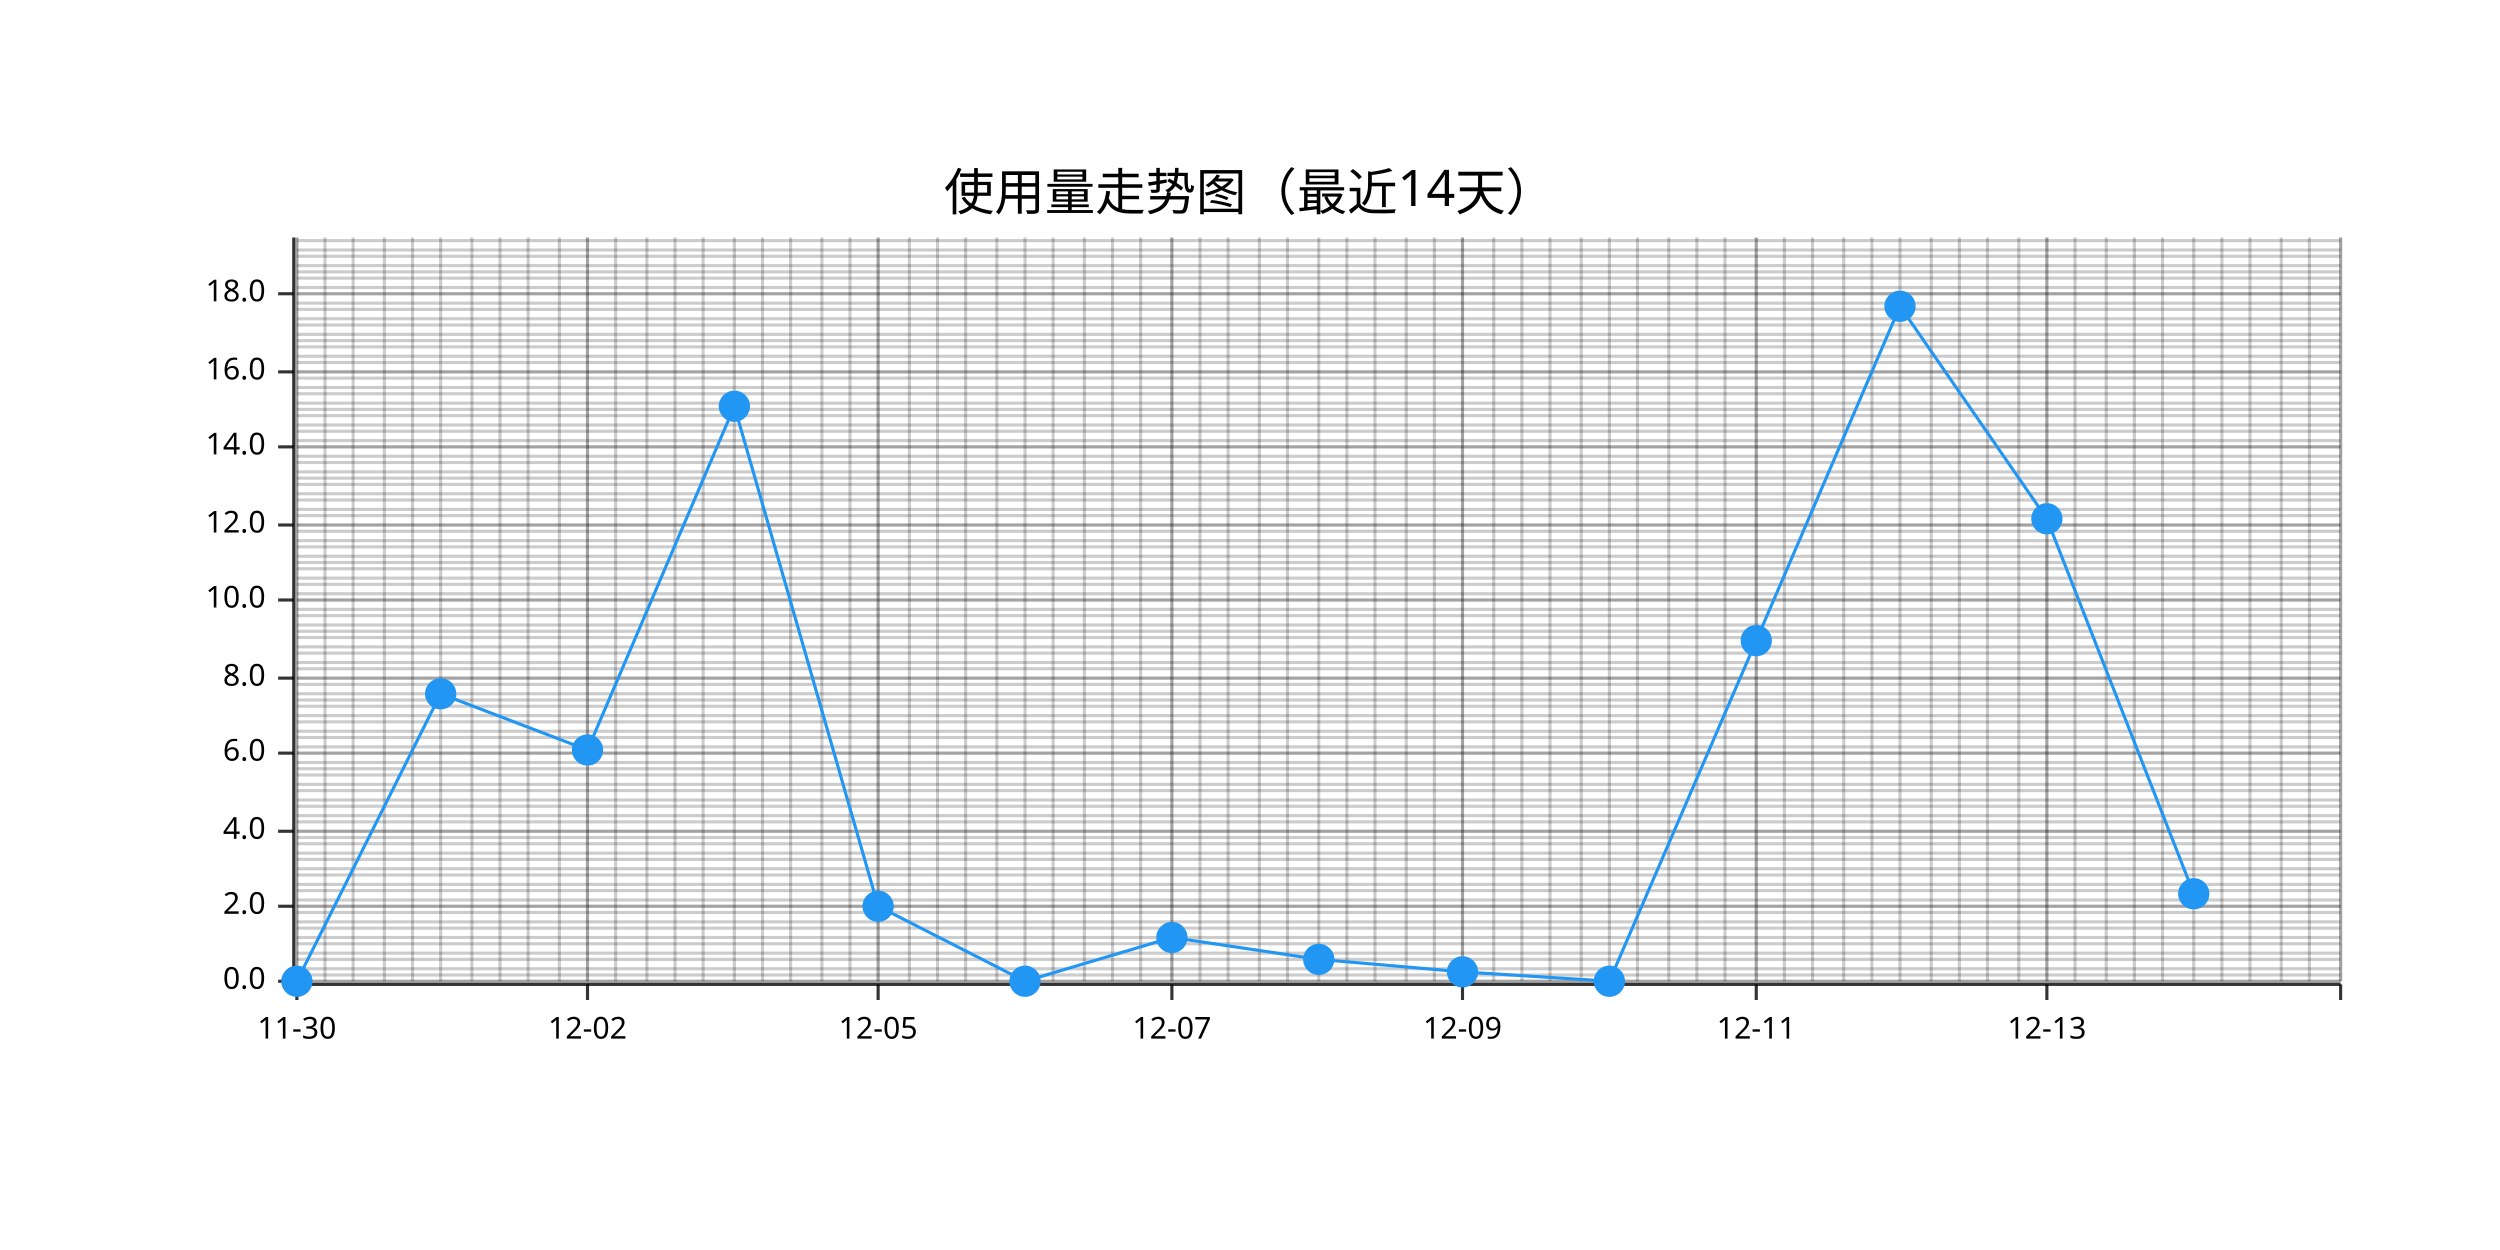
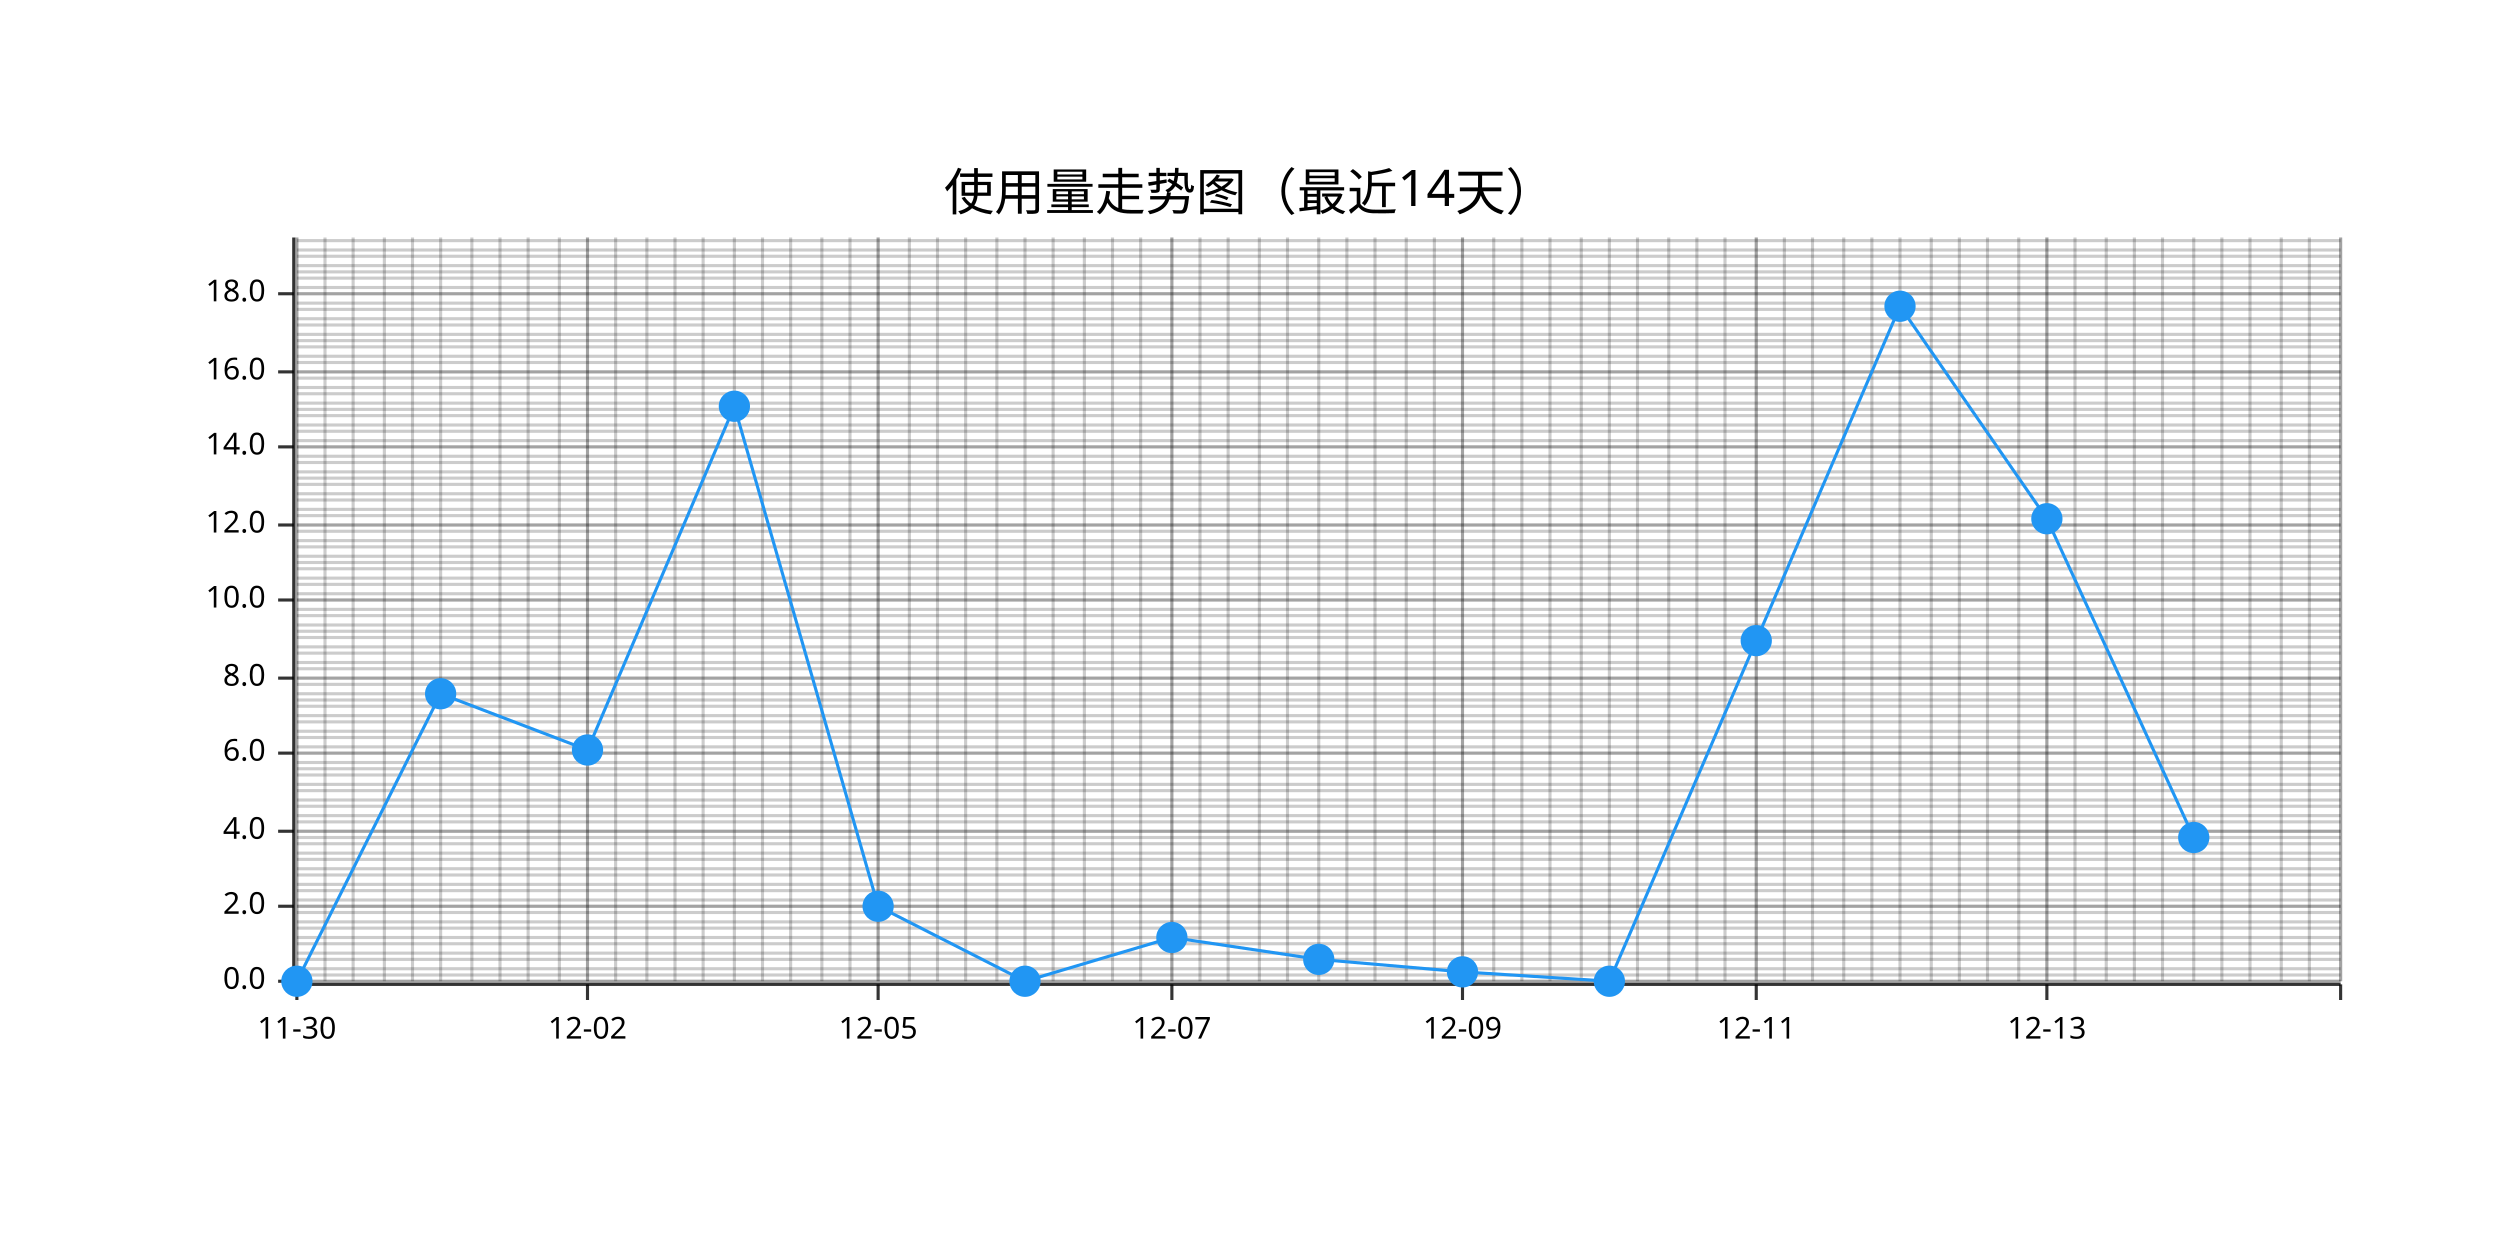
<svg xmlns="http://www.w3.org/2000/svg" width="800" height="400" viewBox="0 0 800 400">
  <rect x="0" y="0" width="800" height="400" opacity="1" fill="#FFFFFF" stroke="none" />
  <text x="400" y="55" dy="0.76em" text-anchor="middle" font-family="sans-serif" font-size="16.129" opacity="1" fill="#000000">
使用量走势图（最近14天）
</text>
  <line opacity="0.2" stroke="#000000" stroke-width="1" x1="95" y1="314" x2="95" y2="76" />
  <line opacity="0.2" stroke="#000000" stroke-width="1" x1="104" y1="314" x2="104" y2="76" />
  <line opacity="0.2" stroke="#000000" stroke-width="1" x1="113" y1="314" x2="113" y2="76" />
  <line opacity="0.2" stroke="#000000" stroke-width="1" x1="123" y1="314" x2="123" y2="76" />
  <line opacity="0.2" stroke="#000000" stroke-width="1" x1="132" y1="314" x2="132" y2="76" />
  <line opacity="0.2" stroke="#000000" stroke-width="1" x1="141" y1="314" x2="141" y2="76" />
  <line opacity="0.2" stroke="#000000" stroke-width="1" x1="151" y1="314" x2="151" y2="76" />
  <line opacity="0.2" stroke="#000000" stroke-width="1" x1="160" y1="314" x2="160" y2="76" />
  <line opacity="0.2" stroke="#000000" stroke-width="1" x1="169" y1="314" x2="169" y2="76" />
  <line opacity="0.2" stroke="#000000" stroke-width="1" x1="179" y1="314" x2="179" y2="76" />
  <line opacity="0.2" stroke="#000000" stroke-width="1" x1="188" y1="314" x2="188" y2="76" />
  <line opacity="0.2" stroke="#000000" stroke-width="1" x1="197" y1="314" x2="197" y2="76" />
  <line opacity="0.2" stroke="#000000" stroke-width="1" x1="207" y1="314" x2="207" y2="76" />
  <line opacity="0.2" stroke="#000000" stroke-width="1" x1="216" y1="314" x2="216" y2="76" />
  <line opacity="0.2" stroke="#000000" stroke-width="1" x1="225" y1="314" x2="225" y2="76" />
  <line opacity="0.2" stroke="#000000" stroke-width="1" x1="235" y1="314" x2="235" y2="76" />
  <line opacity="0.2" stroke="#000000" stroke-width="1" x1="244" y1="314" x2="244" y2="76" />
  <line opacity="0.2" stroke="#000000" stroke-width="1" x1="253" y1="314" x2="253" y2="76" />
  <line opacity="0.2" stroke="#000000" stroke-width="1" x1="263" y1="314" x2="263" y2="76" />
  <line opacity="0.2" stroke="#000000" stroke-width="1" x1="272" y1="314" x2="272" y2="76" />
  <line opacity="0.2" stroke="#000000" stroke-width="1" x1="281" y1="314" x2="281" y2="76" />
  <line opacity="0.2" stroke="#000000" stroke-width="1" x1="291" y1="314" x2="291" y2="76" />
  <line opacity="0.2" stroke="#000000" stroke-width="1" x1="300" y1="314" x2="300" y2="76" />
  <line opacity="0.2" stroke="#000000" stroke-width="1" x1="309" y1="314" x2="309" y2="76" />
  <line opacity="0.2" stroke="#000000" stroke-width="1" x1="319" y1="314" x2="319" y2="76" />
  <line opacity="0.2" stroke="#000000" stroke-width="1" x1="328" y1="314" x2="328" y2="76" />
  <line opacity="0.2" stroke="#000000" stroke-width="1" x1="337" y1="314" x2="337" y2="76" />
  <line opacity="0.2" stroke="#000000" stroke-width="1" x1="347" y1="314" x2="347" y2="76" />
  <line opacity="0.2" stroke="#000000" stroke-width="1" x1="356" y1="314" x2="356" y2="76" />
  <line opacity="0.2" stroke="#000000" stroke-width="1" x1="365" y1="314" x2="365" y2="76" />
  <line opacity="0.2" stroke="#000000" stroke-width="1" x1="375" y1="314" x2="375" y2="76" />
  <line opacity="0.2" stroke="#000000" stroke-width="1" x1="384" y1="314" x2="384" y2="76" />
  <line opacity="0.2" stroke="#000000" stroke-width="1" x1="393" y1="314" x2="393" y2="76" />
  <line opacity="0.2" stroke="#000000" stroke-width="1" x1="403" y1="314" x2="403" y2="76" />
  <line opacity="0.2" stroke="#000000" stroke-width="1" x1="412" y1="314" x2="412" y2="76" />
  <line opacity="0.2" stroke="#000000" stroke-width="1" x1="422" y1="314" x2="422" y2="76" />
  <line opacity="0.2" stroke="#000000" stroke-width="1" x1="431" y1="314" x2="431" y2="76" />
  <line opacity="0.2" stroke="#000000" stroke-width="1" x1="440" y1="314" x2="440" y2="76" />
  <line opacity="0.2" stroke="#000000" stroke-width="1" x1="450" y1="314" x2="450" y2="76" />
  <line opacity="0.2" stroke="#000000" stroke-width="1" x1="459" y1="314" x2="459" y2="76" />
  <line opacity="0.2" stroke="#000000" stroke-width="1" x1="468" y1="314" x2="468" y2="76" />
  <line opacity="0.2" stroke="#000000" stroke-width="1" x1="478" y1="314" x2="478" y2="76" />
  <line opacity="0.2" stroke="#000000" stroke-width="1" x1="487" y1="314" x2="487" y2="76" />
  <line opacity="0.2" stroke="#000000" stroke-width="1" x1="496" y1="314" x2="496" y2="76" />
  <line opacity="0.2" stroke="#000000" stroke-width="1" x1="506" y1="314" x2="506" y2="76" />
  <line opacity="0.2" stroke="#000000" stroke-width="1" x1="515" y1="314" x2="515" y2="76" />
  <line opacity="0.2" stroke="#000000" stroke-width="1" x1="524" y1="314" x2="524" y2="76" />
  <line opacity="0.2" stroke="#000000" stroke-width="1" x1="534" y1="314" x2="534" y2="76" />
  <line opacity="0.2" stroke="#000000" stroke-width="1" x1="543" y1="314" x2="543" y2="76" />
  <line opacity="0.2" stroke="#000000" stroke-width="1" x1="552" y1="314" x2="552" y2="76" />
  <line opacity="0.2" stroke="#000000" stroke-width="1" x1="562" y1="314" x2="562" y2="76" />
  <line opacity="0.2" stroke="#000000" stroke-width="1" x1="571" y1="314" x2="571" y2="76" />
  <line opacity="0.2" stroke="#000000" stroke-width="1" x1="580" y1="314" x2="580" y2="76" />
  <line opacity="0.2" stroke="#000000" stroke-width="1" x1="590" y1="314" x2="590" y2="76" />
  <line opacity="0.2" stroke="#000000" stroke-width="1" x1="599" y1="314" x2="599" y2="76" />
  <line opacity="0.2" stroke="#000000" stroke-width="1" x1="608" y1="314" x2="608" y2="76" />
  <line opacity="0.2" stroke="#000000" stroke-width="1" x1="618" y1="314" x2="618" y2="76" />
  <line opacity="0.2" stroke="#000000" stroke-width="1" x1="627" y1="314" x2="627" y2="76" />
  <line opacity="0.2" stroke="#000000" stroke-width="1" x1="636" y1="314" x2="636" y2="76" />
  <line opacity="0.2" stroke="#000000" stroke-width="1" x1="646" y1="314" x2="646" y2="76" />
  <line opacity="0.2" stroke="#000000" stroke-width="1" x1="655" y1="314" x2="655" y2="76" />
  <line opacity="0.2" stroke="#000000" stroke-width="1" x1="664" y1="314" x2="664" y2="76" />
  <line opacity="0.2" stroke="#000000" stroke-width="1" x1="674" y1="314" x2="674" y2="76" />
  <line opacity="0.2" stroke="#000000" stroke-width="1" x1="683" y1="314" x2="683" y2="76" />
  <line opacity="0.2" stroke="#000000" stroke-width="1" x1="692" y1="314" x2="692" y2="76" />
  <line opacity="0.2" stroke="#000000" stroke-width="1" x1="702" y1="314" x2="702" y2="76" />
  <line opacity="0.2" stroke="#000000" stroke-width="1" x1="711" y1="314" x2="711" y2="76" />
  <line opacity="0.2" stroke="#000000" stroke-width="1" x1="720" y1="314" x2="720" y2="76" />
  <line opacity="0.2" stroke="#000000" stroke-width="1" x1="730" y1="314" x2="730" y2="76" />
  <line opacity="0.2" stroke="#000000" stroke-width="1" x1="739" y1="314" x2="739" y2="76" />
  <line opacity="0.2" stroke="#000000" stroke-width="1" x1="749" y1="314" x2="749" y2="76" />
  <line opacity="0.2" stroke="#000000" stroke-width="1" x1="95" y1="314" x2="749" y2="314" />
  <line opacity="0.2" stroke="#000000" stroke-width="1" x1="95" y1="312" x2="749" y2="312" />
  <line opacity="0.2" stroke="#000000" stroke-width="1" x1="95" y1="310" x2="749" y2="310" />
  <line opacity="0.2" stroke="#000000" stroke-width="1" x1="95" y1="307" x2="749" y2="307" />
  <line opacity="0.2" stroke="#000000" stroke-width="1" x1="95" y1="305" x2="749" y2="305" />
  <line opacity="0.2" stroke="#000000" stroke-width="1" x1="95" y1="302" x2="749" y2="302" />
  <line opacity="0.2" stroke="#000000" stroke-width="1" x1="95" y1="300" x2="749" y2="300" />
  <line opacity="0.2" stroke="#000000" stroke-width="1" x1="95" y1="297" x2="749" y2="297" />
  <line opacity="0.2" stroke="#000000" stroke-width="1" x1="95" y1="295" x2="749" y2="295" />
  <line opacity="0.2" stroke="#000000" stroke-width="1" x1="95" y1="292" x2="749" y2="292" />
  <line opacity="0.2" stroke="#000000" stroke-width="1" x1="95" y1="290" x2="749" y2="290" />
  <line opacity="0.2" stroke="#000000" stroke-width="1" x1="95" y1="288" x2="749" y2="288" />
  <line opacity="0.2" stroke="#000000" stroke-width="1" x1="95" y1="285" x2="749" y2="285" />
  <line opacity="0.2" stroke="#000000" stroke-width="1" x1="95" y1="283" x2="749" y2="283" />
  <line opacity="0.2" stroke="#000000" stroke-width="1" x1="95" y1="280" x2="749" y2="280" />
  <line opacity="0.2" stroke="#000000" stroke-width="1" x1="95" y1="278" x2="749" y2="278" />
  <line opacity="0.2" stroke="#000000" stroke-width="1" x1="95" y1="275" x2="749" y2="275" />
  <line opacity="0.2" stroke="#000000" stroke-width="1" x1="95" y1="273" x2="749" y2="273" />
  <line opacity="0.2" stroke="#000000" stroke-width="1" x1="95" y1="270" x2="749" y2="270" />
  <line opacity="0.2" stroke="#000000" stroke-width="1" x1="95" y1="268" x2="749" y2="268" />
  <line opacity="0.2" stroke="#000000" stroke-width="1" x1="95" y1="266" x2="749" y2="266" />
  <line opacity="0.2" stroke="#000000" stroke-width="1" x1="95" y1="263" x2="749" y2="263" />
  <line opacity="0.2" stroke="#000000" stroke-width="1" x1="95" y1="261" x2="749" y2="261" />
  <line opacity="0.2" stroke="#000000" stroke-width="1" x1="95" y1="258" x2="749" y2="258" />
  <line opacity="0.2" stroke="#000000" stroke-width="1" x1="95" y1="256" x2="749" y2="256" />
  <line opacity="0.2" stroke="#000000" stroke-width="1" x1="95" y1="253" x2="749" y2="253" />
  <line opacity="0.2" stroke="#000000" stroke-width="1" x1="95" y1="251" x2="749" y2="251" />
  <line opacity="0.2" stroke="#000000" stroke-width="1" x1="95" y1="248" x2="749" y2="248" />
  <line opacity="0.2" stroke="#000000" stroke-width="1" x1="95" y1="246" x2="749" y2="246" />
  <line opacity="0.2" stroke="#000000" stroke-width="1" x1="95" y1="244" x2="749" y2="244" />
  <line opacity="0.2" stroke="#000000" stroke-width="1" x1="95" y1="241" x2="749" y2="241" />
  <line opacity="0.2" stroke="#000000" stroke-width="1" x1="95" y1="239" x2="749" y2="239" />
  <line opacity="0.2" stroke="#000000" stroke-width="1" x1="95" y1="236" x2="749" y2="236" />
  <line opacity="0.2" stroke="#000000" stroke-width="1" x1="95" y1="234" x2="749" y2="234" />
  <line opacity="0.2" stroke="#000000" stroke-width="1" x1="95" y1="231" x2="749" y2="231" />
  <line opacity="0.2" stroke="#000000" stroke-width="1" x1="95" y1="229" x2="749" y2="229" />
  <line opacity="0.2" stroke="#000000" stroke-width="1" x1="95" y1="226" x2="749" y2="226" />
  <line opacity="0.2" stroke="#000000" stroke-width="1" x1="95" y1="224" x2="749" y2="224" />
  <line opacity="0.2" stroke="#000000" stroke-width="1" x1="95" y1="222" x2="749" y2="222" />
  <line opacity="0.2" stroke="#000000" stroke-width="1" x1="95" y1="219" x2="749" y2="219" />
  <line opacity="0.2" stroke="#000000" stroke-width="1" x1="95" y1="217" x2="749" y2="217" />
  <line opacity="0.2" stroke="#000000" stroke-width="1" x1="95" y1="214" x2="749" y2="214" />
  <line opacity="0.2" stroke="#000000" stroke-width="1" x1="95" y1="212" x2="749" y2="212" />
  <line opacity="0.2" stroke="#000000" stroke-width="1" x1="95" y1="209" x2="749" y2="209" />
  <line opacity="0.2" stroke="#000000" stroke-width="1" x1="95" y1="207" x2="749" y2="207" />
  <line opacity="0.2" stroke="#000000" stroke-width="1" x1="95" y1="204" x2="749" y2="204" />
  <line opacity="0.2" stroke="#000000" stroke-width="1" x1="95" y1="202" x2="749" y2="202" />
  <line opacity="0.2" stroke="#000000" stroke-width="1" x1="95" y1="200" x2="749" y2="200" />
  <line opacity="0.2" stroke="#000000" stroke-width="1" x1="95" y1="197" x2="749" y2="197" />
  <line opacity="0.2" stroke="#000000" stroke-width="1" x1="95" y1="195" x2="749" y2="195" />
  <line opacity="0.2" stroke="#000000" stroke-width="1" x1="95" y1="192" x2="749" y2="192" />
  <line opacity="0.2" stroke="#000000" stroke-width="1" x1="95" y1="190" x2="749" y2="190" />
  <line opacity="0.2" stroke="#000000" stroke-width="1" x1="95" y1="187" x2="749" y2="187" />
  <line opacity="0.2" stroke="#000000" stroke-width="1" x1="95" y1="185" x2="749" y2="185" />
  <line opacity="0.2" stroke="#000000" stroke-width="1" x1="95" y1="182" x2="749" y2="182" />
  <line opacity="0.2" stroke="#000000" stroke-width="1" x1="95" y1="180" x2="749" y2="180" />
  <line opacity="0.2" stroke="#000000" stroke-width="1" x1="95" y1="178" x2="749" y2="178" />
  <line opacity="0.2" stroke="#000000" stroke-width="1" x1="95" y1="175" x2="749" y2="175" />
  <line opacity="0.2" stroke="#000000" stroke-width="1" x1="95" y1="173" x2="749" y2="173" />
  <line opacity="0.2" stroke="#000000" stroke-width="1" x1="95" y1="170" x2="749" y2="170" />
  <line opacity="0.2" stroke="#000000" stroke-width="1" x1="95" y1="168" x2="749" y2="168" />
  <line opacity="0.2" stroke="#000000" stroke-width="1" x1="95" y1="165" x2="749" y2="165" />
  <line opacity="0.2" stroke="#000000" stroke-width="1" x1="95" y1="163" x2="749" y2="163" />
  <line opacity="0.2" stroke="#000000" stroke-width="1" x1="95" y1="160" x2="749" y2="160" />
  <line opacity="0.2" stroke="#000000" stroke-width="1" x1="95" y1="158" x2="749" y2="158" />
  <line opacity="0.2" stroke="#000000" stroke-width="1" x1="95" y1="155" x2="749" y2="155" />
  <line opacity="0.2" stroke="#000000" stroke-width="1" x1="95" y1="153" x2="749" y2="153" />
  <line opacity="0.2" stroke="#000000" stroke-width="1" x1="95" y1="151" x2="749" y2="151" />
  <line opacity="0.2" stroke="#000000" stroke-width="1" x1="95" y1="148" x2="749" y2="148" />
  <line opacity="0.2" stroke="#000000" stroke-width="1" x1="95" y1="146" x2="749" y2="146" />
  <line opacity="0.2" stroke="#000000" stroke-width="1" x1="95" y1="143" x2="749" y2="143" />
  <line opacity="0.2" stroke="#000000" stroke-width="1" x1="95" y1="141" x2="749" y2="141" />
  <line opacity="0.2" stroke="#000000" stroke-width="1" x1="95" y1="138" x2="749" y2="138" />
  <line opacity="0.2" stroke="#000000" stroke-width="1" x1="95" y1="136" x2="749" y2="136" />
  <line opacity="0.2" stroke="#000000" stroke-width="1" x1="95" y1="133" x2="749" y2="133" />
  <line opacity="0.2" stroke="#000000" stroke-width="1" x1="95" y1="131" x2="749" y2="131" />
  <line opacity="0.2" stroke="#000000" stroke-width="1" x1="95" y1="129" x2="749" y2="129" />
  <line opacity="0.2" stroke="#000000" stroke-width="1" x1="95" y1="126" x2="749" y2="126" />
  <line opacity="0.2" stroke="#000000" stroke-width="1" x1="95" y1="124" x2="749" y2="124" />
  <line opacity="0.2" stroke="#000000" stroke-width="1" x1="95" y1="121" x2="749" y2="121" />
  <line opacity="0.2" stroke="#000000" stroke-width="1" x1="95" y1="119" x2="749" y2="119" />
  <line opacity="0.2" stroke="#000000" stroke-width="1" x1="95" y1="116" x2="749" y2="116" />
  <line opacity="0.2" stroke="#000000" stroke-width="1" x1="95" y1="114" x2="749" y2="114" />
  <line opacity="0.2" stroke="#000000" stroke-width="1" x1="95" y1="111" x2="749" y2="111" />
  <line opacity="0.2" stroke="#000000" stroke-width="1" x1="95" y1="109" x2="749" y2="109" />
  <line opacity="0.2" stroke="#000000" stroke-width="1" x1="95" y1="107" x2="749" y2="107" />
  <line opacity="0.2" stroke="#000000" stroke-width="1" x1="95" y1="104" x2="749" y2="104" />
  <line opacity="0.2" stroke="#000000" stroke-width="1" x1="95" y1="102" x2="749" y2="102" />
  <line opacity="0.2" stroke="#000000" stroke-width="1" x1="95" y1="99" x2="749" y2="99" />
  <line opacity="0.2" stroke="#000000" stroke-width="1" x1="95" y1="97" x2="749" y2="97" />
  <line opacity="0.2" stroke="#000000" stroke-width="1" x1="95" y1="94" x2="749" y2="94" />
  <line opacity="0.2" stroke="#000000" stroke-width="1" x1="95" y1="92" x2="749" y2="92" />
  <line opacity="0.2" stroke="#000000" stroke-width="1" x1="95" y1="89" x2="749" y2="89" />
  <line opacity="0.2" stroke="#000000" stroke-width="1" x1="95" y1="87" x2="749" y2="87" />
  <line opacity="0.2" stroke="#000000" stroke-width="1" x1="95" y1="85" x2="749" y2="85" />
  <line opacity="0.2" stroke="#000000" stroke-width="1" x1="95" y1="82" x2="749" y2="82" />
  <line opacity="0.2" stroke="#000000" stroke-width="1" x1="95" y1="80" x2="749" y2="80" />
  <line opacity="0.2" stroke="#000000" stroke-width="1" x1="95" y1="77" x2="749" y2="77" />
  <line opacity="0.2" stroke="#000000" stroke-width="1" x1="95" y1="314" x2="95" y2="76" />
  <line opacity="0.2" stroke="#000000" stroke-width="1" x1="188" y1="314" x2="188" y2="76" />
  <line opacity="0.2" stroke="#000000" stroke-width="1" x1="281" y1="314" x2="281" y2="76" />
  <line opacity="0.2" stroke="#000000" stroke-width="1" x1="375" y1="314" x2="375" y2="76" />
  <line opacity="0.2" stroke="#000000" stroke-width="1" x1="468" y1="314" x2="468" y2="76" />
  <line opacity="0.2" stroke="#000000" stroke-width="1" x1="562" y1="314" x2="562" y2="76" />
  <line opacity="0.2" stroke="#000000" stroke-width="1" x1="655" y1="314" x2="655" y2="76" />
  <line opacity="0.2" stroke="#000000" stroke-width="1" x1="749" y1="314" x2="749" y2="76" />
  <line opacity="0.2" stroke="#000000" stroke-width="1" x1="95" y1="314" x2="749" y2="314" />
  <line opacity="0.2" stroke="#000000" stroke-width="1" x1="95" y1="290" x2="749" y2="290" />
  <line opacity="0.2" stroke="#000000" stroke-width="1" x1="95" y1="266" x2="749" y2="266" />
  <line opacity="0.2" stroke="#000000" stroke-width="1" x1="95" y1="241" x2="749" y2="241" />
  <line opacity="0.2" stroke="#000000" stroke-width="1" x1="95" y1="217" x2="749" y2="217" />
  <line opacity="0.2" stroke="#000000" stroke-width="1" x1="95" y1="192" x2="749" y2="192" />
  <line opacity="0.2" stroke="#000000" stroke-width="1" x1="95" y1="168" x2="749" y2="168" />
  <line opacity="0.2" stroke="#000000" stroke-width="1" x1="95" y1="143" x2="749" y2="143" />
  <line opacity="0.2" stroke="#000000" stroke-width="1" x1="95" y1="119" x2="749" y2="119" />
  <line opacity="0.2" stroke="#000000" stroke-width="1" x1="95" y1="94" x2="749" y2="94" />
  <polyline fill="none" opacity="0.8" stroke="#000000" stroke-width="1" points="94,76 94,314 " />
  <text x="85" y="314" dy="0.5ex" text-anchor="end" font-family="sans-serif" font-size="9.677" opacity="1" fill="#000000">
0.0
</text>
  <polyline fill="none" opacity="0.8" stroke="#000000" stroke-width="1" points="89,314 94,314 " />
  <text x="85" y="290" dy="0.5ex" text-anchor="end" font-family="sans-serif" font-size="9.677" opacity="1" fill="#000000">
2.0
</text>
  <polyline fill="none" opacity="0.8" stroke="#000000" stroke-width="1" points="89,290 94,290 " />
  <text x="85" y="266" dy="0.5ex" text-anchor="end" font-family="sans-serif" font-size="9.677" opacity="1" fill="#000000">
4.0
</text>
  <polyline fill="none" opacity="0.8" stroke="#000000" stroke-width="1" points="89,266 94,266 " />
  <text x="85" y="241" dy="0.5ex" text-anchor="end" font-family="sans-serif" font-size="9.677" opacity="1" fill="#000000">
6.0
</text>
  <polyline fill="none" opacity="0.8" stroke="#000000" stroke-width="1" points="89,241 94,241 " />
  <text x="85" y="217" dy="0.5ex" text-anchor="end" font-family="sans-serif" font-size="9.677" opacity="1" fill="#000000">
8.0
</text>
  <polyline fill="none" opacity="0.8" stroke="#000000" stroke-width="1" points="89,217 94,217 " />
  <text x="85" y="192" dy="0.5ex" text-anchor="end" font-family="sans-serif" font-size="9.677" opacity="1" fill="#000000">
10.0
</text>
  <polyline fill="none" opacity="0.8" stroke="#000000" stroke-width="1" points="89,192 94,192 " />
  <text x="85" y="168" dy="0.5ex" text-anchor="end" font-family="sans-serif" font-size="9.677" opacity="1" fill="#000000">
12.0
</text>
  <polyline fill="none" opacity="0.8" stroke="#000000" stroke-width="1" points="89,168 94,168 " />
  <text x="85" y="143" dy="0.5ex" text-anchor="end" font-family="sans-serif" font-size="9.677" opacity="1" fill="#000000">
14.0
</text>
  <polyline fill="none" opacity="0.8" stroke="#000000" stroke-width="1" points="89,143 94,143 " />
  <text x="85" y="119" dy="0.5ex" text-anchor="end" font-family="sans-serif" font-size="9.677" opacity="1" fill="#000000">
16.0
</text>
  <polyline fill="none" opacity="0.8" stroke="#000000" stroke-width="1" points="89,119 94,119 " />
  <text x="85" y="94" dy="0.5ex" text-anchor="end" font-family="sans-serif" font-size="9.677" opacity="1" fill="#000000">
18.0
</text>
  <polyline fill="none" opacity="0.8" stroke="#000000" stroke-width="1" points="89,94 94,94 " />
  <polyline fill="none" opacity="0.8" stroke="#000000" stroke-width="1" points="95,315 749,315 " />
  <text x="95" y="325" dy="0.76em" text-anchor="middle" font-family="sans-serif" font-size="9.677" opacity="1" fill="#000000">
11-30
</text>
  <polyline fill="none" opacity="0.8" stroke="#000000" stroke-width="1" points="95,315 95,320 " />
  <text x="188" y="325" dy="0.76em" text-anchor="middle" font-family="sans-serif" font-size="9.677" opacity="1" fill="#000000">
12-02
</text>
  <polyline fill="none" opacity="0.8" stroke="#000000" stroke-width="1" points="188,315 188,320 " />
  <text x="281" y="325" dy="0.76em" text-anchor="middle" font-family="sans-serif" font-size="9.677" opacity="1" fill="#000000">
12-05
</text>
  <polyline fill="none" opacity="0.8" stroke="#000000" stroke-width="1" points="281,315 281,320 " />
  <text x="375" y="325" dy="0.76em" text-anchor="middle" font-family="sans-serif" font-size="9.677" opacity="1" fill="#000000">
12-07
</text>
  <polyline fill="none" opacity="0.8" stroke="#000000" stroke-width="1" points="375,315 375,320 " />
  <text x="468" y="325" dy="0.76em" text-anchor="middle" font-family="sans-serif" font-size="9.677" opacity="1" fill="#000000">
12-09
</text>
  <polyline fill="none" opacity="0.8" stroke="#000000" stroke-width="1" points="468,315 468,320 " />
  <text x="562" y="325" dy="0.76em" text-anchor="middle" font-family="sans-serif" font-size="9.677" opacity="1" fill="#000000">
12-11
</text>
  <polyline fill="none" opacity="0.8" stroke="#000000" stroke-width="1" points="562,315 562,320 " />
  <text x="655" y="325" dy="0.76em" text-anchor="middle" font-family="sans-serif" font-size="9.677" opacity="1" fill="#000000">
12-13
</text>
  <polyline fill="none" opacity="0.8" stroke="#000000" stroke-width="1" points="655,315 655,320 " />
  <text x="749" y="325" dy="0.76em" text-anchor="middle" font-family="sans-serif" font-size="9.677" opacity="1" fill="#000000">

</text>
  <polyline fill="none" opacity="0.8" stroke="#000000" stroke-width="1" points="749,315 749,320 " />
-   <polyline fill="none" opacity="1" stroke="#2196F3" stroke-width="1" points="95,314 141,222 188,240 235,130 281,290 328,314 375,300 422,307 468,311 515,314 562,205 608,98 655,166 702,286 " />
+   <polyline fill="none" opacity="1" stroke="#2196F3" stroke-width="1" points="95,314 141,222 188,240 235,130 281,290 328,314 375,300 422,307 468,311 515,314 562,205 608,98 655,166 702,268 " />
  <circle cx="95" cy="314" r="5" opacity="1" fill="#2196F3" stroke="none" stroke-width="1" />
  <circle cx="141" cy="222" r="5" opacity="1" fill="#2196F3" stroke="none" stroke-width="1" />
  <circle cx="188" cy="240" r="5" opacity="1" fill="#2196F3" stroke="none" stroke-width="1" />
  <circle cx="235" cy="130" r="5" opacity="1" fill="#2196F3" stroke="none" stroke-width="1" />
  <circle cx="281" cy="290" r="5" opacity="1" fill="#2196F3" stroke="none" stroke-width="1" />
  <circle cx="328" cy="314" r="5" opacity="1" fill="#2196F3" stroke="none" stroke-width="1" />
  <circle cx="375" cy="300" r="5" opacity="1" fill="#2196F3" stroke="none" stroke-width="1" />
  <circle cx="422" cy="307" r="5" opacity="1" fill="#2196F3" stroke="none" stroke-width="1" />
  <circle cx="468" cy="311" r="5" opacity="1" fill="#2196F3" stroke="none" stroke-width="1" />
  <circle cx="515" cy="314" r="5" opacity="1" fill="#2196F3" stroke="none" stroke-width="1" />
  <circle cx="562" cy="205" r="5" opacity="1" fill="#2196F3" stroke="none" stroke-width="1" />
  <circle cx="608" cy="98" r="5" opacity="1" fill="#2196F3" stroke="none" stroke-width="1" />
  <circle cx="655" cy="166" r="5" opacity="1" fill="#2196F3" stroke="none" stroke-width="1" />
-   <circle cx="702" cy="286" r="5" opacity="1" fill="#2196F3" stroke="none" stroke-width="1" />
+   <circle cx="702" cy="268" r="5" opacity="1" fill="#2196F3" stroke="none" stroke-width="1" />
</svg>
